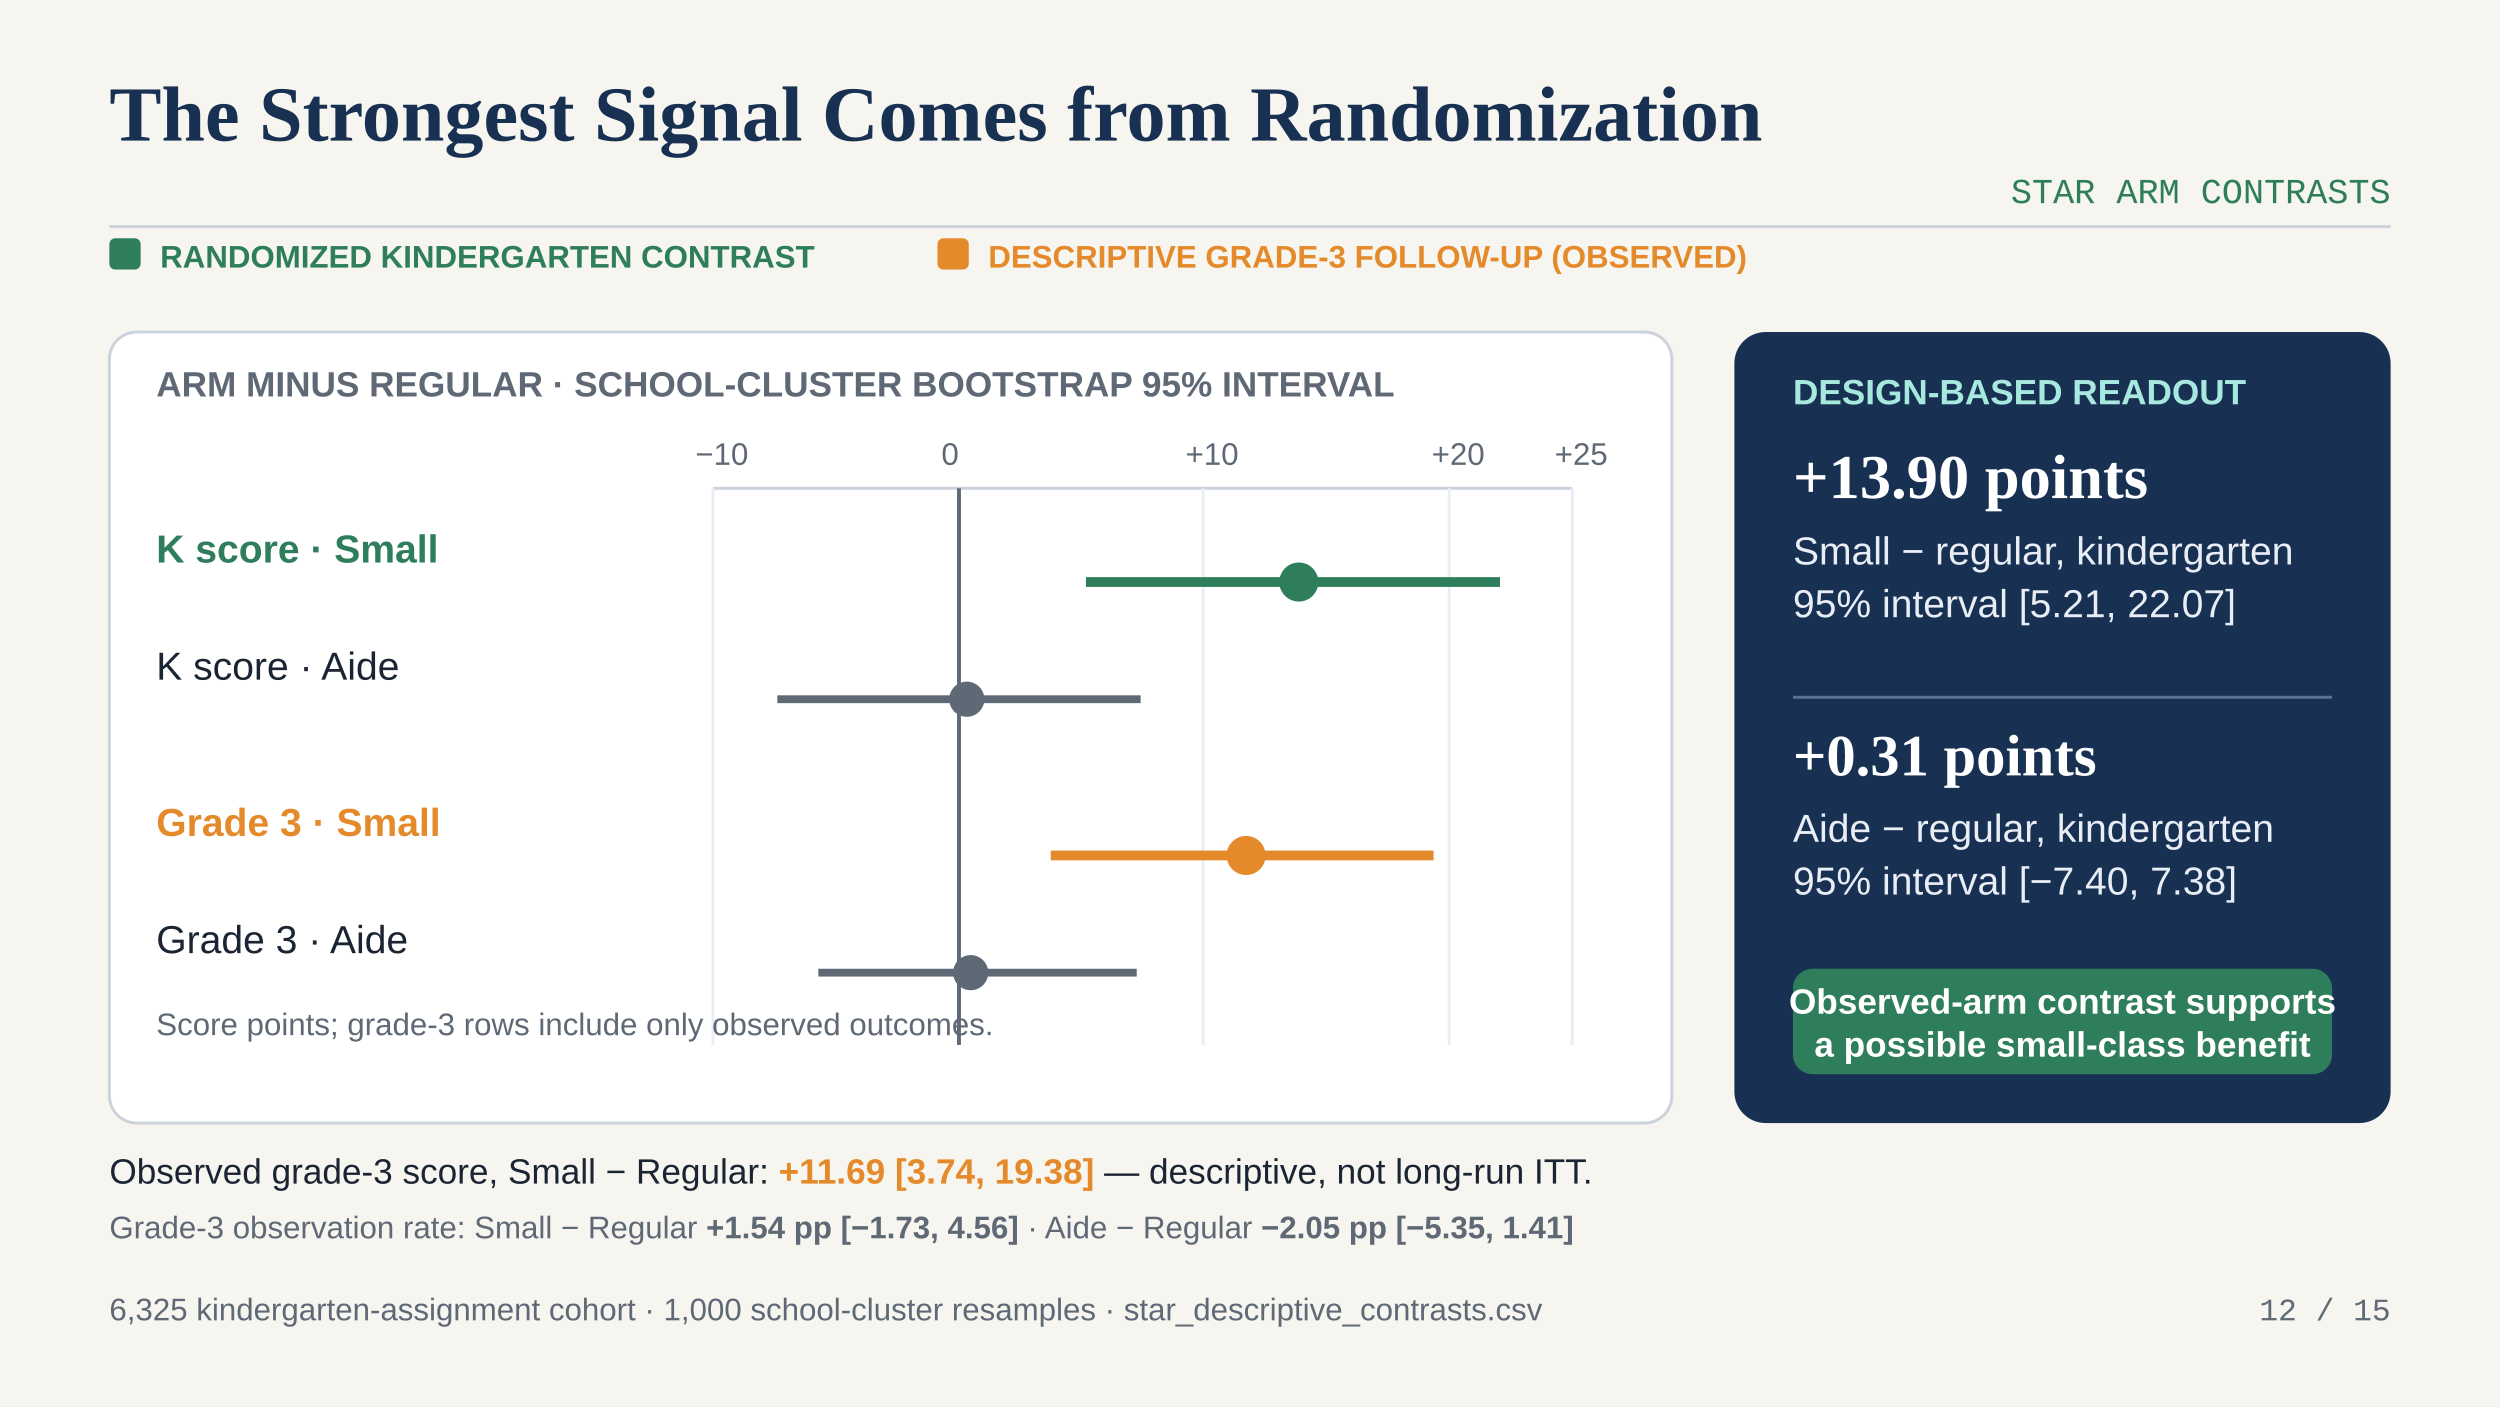
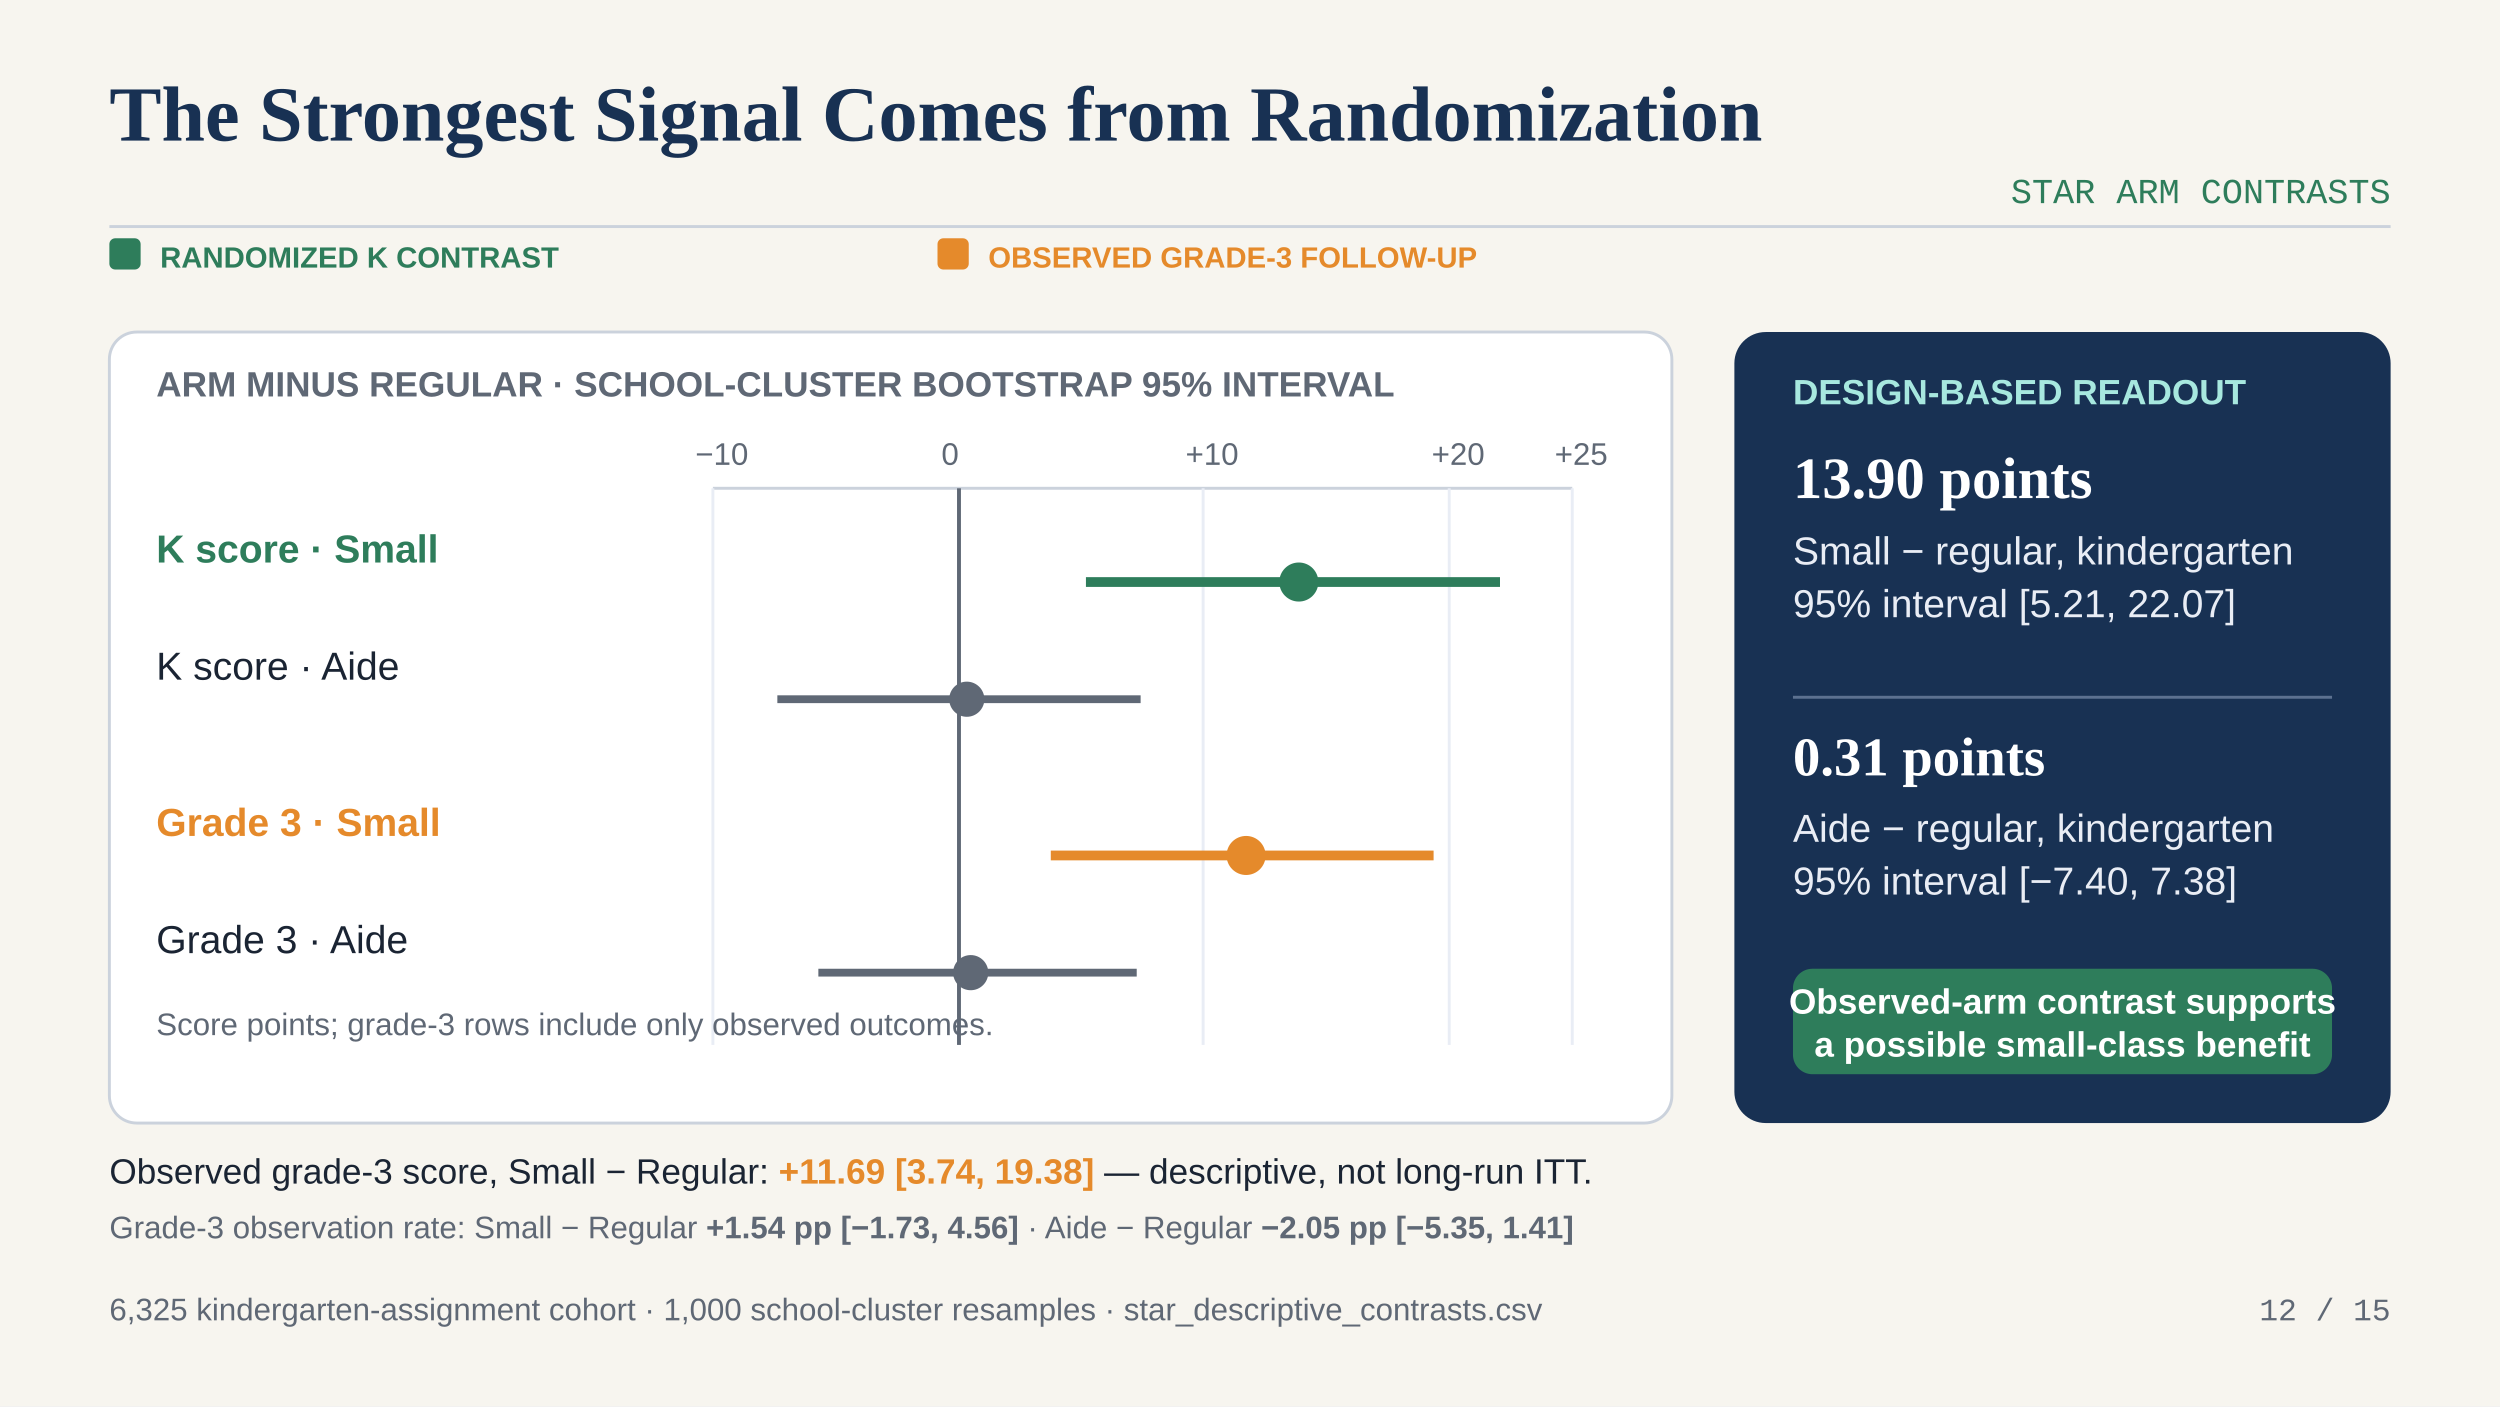
<svg xmlns="http://www.w3.org/2000/svg" viewBox="0 0 1280 720" width="1280" height="720" data-pptx-page-role="content">
  <rect id="page-background-12" data-pptx-role="background" x="0" y="0" width="1280" height="720" fill="#F7F5EF" />
  <g id="header-12" data-pptx-bounds="56 34 1168 88">
    <text x="56" y="72" font-family="Georgia, Times New Roman, serif" font-size="40" font-weight="700" fill="#183153">The Strongest Signal Comes from Randomization</text>
    <text x="1224" y="104" text-anchor="end" font-family="Consolas, Courier New, monospace" font-size="18" fill="#2E7D5B">STAR ARM CONTRASTS</text>
    <line x1="56" y1="116" x2="1224" y2="116" stroke="#CBD2DC" stroke-width="1.5" />
  </g>
  <g id="evidence-legend-12" data-pptx-bounds="56 122 1168 34">
    <rect x="56" y="122" width="16" height="16" rx="3" fill="#2E7D5B" />
-     <text x="82" y="137" font-family="Arial, Helvetica, sans-serif" font-size="16" font-weight="700" fill="#2E7D5B">RANDOMIZED KINDERGARTEN CONTRAST</text>
+     <text x="82" y="137" data-pptx-frame="82 119 280 24" font-family="Arial, Helvetica, sans-serif" font-size="15" font-weight="700" fill="#2E7D5B">RANDOMIZED K CONTRAST</text>
    <rect x="480" y="122" width="16" height="16" rx="3" fill="#E58A2B" />
-     <text x="506" y="137" font-family="Arial, Helvetica, sans-serif" font-size="16" font-weight="700" fill="#E58A2B">DESCRIPTIVE GRADE-3 FOLLOW-UP (OBSERVED)</text>
+     <text x="506" y="137" data-pptx-frame="506 119 310 24" font-family="Arial, Helvetica, sans-serif" font-size="15" font-weight="700" fill="#E58A2B">OBSERVED GRADE-3 FOLLOW-UP</text>
  </g>
  <g id="forest-plot-12" data-pptx-bounds="56 170 800 405">
    <rect x="56" y="170" width="800" height="405" rx="14" fill="#FFFFFF" stroke="#CBD2DC" stroke-width="1.5" />
    <text x="80" y="203" font-family="Arial, Helvetica, sans-serif" font-size="18" font-weight="700" fill="#5F6875">ARM MINUS REGULAR · SCHOOL-CLUSTER BOOTSTRAP 95% INTERVAL</text>
    <text x="356" y="238" font-family="Arial, Helvetica, sans-serif" font-size="16" fill="#5F6875">−10</text>
    <text x="482" y="238" font-family="Arial, Helvetica, sans-serif" font-size="16" fill="#5F6875">0</text>
    <text x="607" y="238" font-family="Arial, Helvetica, sans-serif" font-size="16" fill="#5F6875">+10</text>
    <text x="733" y="238" font-family="Arial, Helvetica, sans-serif" font-size="16" fill="#5F6875">+20</text>
    <text x="796" y="238" font-family="Arial, Helvetica, sans-serif" font-size="16" fill="#5F6875">+25</text>
    <g id="chartArea">
      <line x1="365" y1="250" x2="805" y2="250" stroke="#CBD2DC" stroke-width="1.5" />
      <line x1="491" y1="250" x2="491" y2="535" stroke="#5F6875" stroke-width="2" />
      <line x1="365" y1="250" x2="365" y2="535" stroke="#E9EDF5" stroke-width="1.5" />
      <line x1="616" y1="250" x2="616" y2="535" stroke="#E9EDF5" stroke-width="1.5" />
      <line x1="742" y1="250" x2="742" y2="535" stroke="#E9EDF5" stroke-width="1.5" />
      <line x1="805" y1="250" x2="805" y2="535" stroke="#E9EDF5" stroke-width="1.5" />
      <line x1="556" y1="298" x2="768" y2="298" stroke="#2E7D5B" stroke-width="5" />
      <circle cx="665" cy="298" r="10" fill="#2E7D5B" />
      <line x1="398" y1="358" x2="584" y2="358" stroke="#5F6875" stroke-width="4" />
      <circle cx="495" cy="358" r="9" fill="#5F6875" />
      <line x1="538" y1="438" x2="734" y2="438" stroke="#E58A2B" stroke-width="5" />
      <circle cx="638" cy="438" r="10" fill="#E58A2B" />
      <line x1="419" y1="498" x2="582" y2="498" stroke="#5F6875" stroke-width="4" />
      <circle cx="497" cy="498" r="9" fill="#5F6875" />
    </g>
    <text x="80" y="288" font-family="Arial, Helvetica, sans-serif" font-size="20" font-weight="700" fill="#2E7D5B">K score · Small</text>
    <text x="80" y="348" font-family="Arial, Helvetica, sans-serif" font-size="20" fill="#1A2433">K score · Aide</text>
    <text x="80" y="428" font-family="Arial, Helvetica, sans-serif" font-size="20" font-weight="700" fill="#E58A2B">Grade 3 · Small</text>
    <text x="80" y="488" font-family="Arial, Helvetica, sans-serif" font-size="20" fill="#1A2433">Grade 3 · Aide</text>
    <text x="80" y="530" font-family="Arial, Helvetica, sans-serif" font-size="16" fill="#5F6875">Score points; grade-3 rows include only observed outcomes.</text>
  </g>
  <g id="contrast-conclusion-12" data-pptx-bounds="888 170 336 405">
    <rect x="888" y="170" width="336" height="405" rx="16" fill="#183153" />
-     <text x="918" y="207" font-family="Arial, Helvetica, sans-serif" font-size="18" font-weight="700" fill="#A7E8DF">DESIGN-BASED READOUT</text>
-     <text x="918" y="255" font-family="Georgia, Times New Roman, serif" font-size="32" font-weight="700" fill="#FFFFFF">+13.90 points</text>
+     <text x="918" y="207" data-pptx-frame="918 184 266 30" font-family="Arial, Helvetica, sans-serif" font-size="18" font-weight="700" fill="#A7E8DF">DESIGN-BASED READOUT</text>
+     <text x="918" y="255" data-pptx-frame="918 220 276 44" font-family="Georgia, Times New Roman, serif" font-size="30" font-weight="700" fill="#FFFFFF">13.90 points</text>
    <text x="918" y="289" font-family="Arial, Helvetica, sans-serif" font-size="20" fill="#E9EDF5">Small − regular, kindergarten<tspan x="918" dy="27">95% interval [5.21, 22.07]</tspan>
    </text>
    <line x1="918" y1="357" x2="1194" y2="357" stroke="#5C7190" stroke-width="1.5" />
-     <text x="918" y="397" font-family="Georgia, Times New Roman, serif" font-size="30" font-weight="700" fill="#FFFFFF">+0.31 points</text>
+     <text x="918" y="397" data-pptx-frame="918 364 276 42" font-family="Georgia, Times New Roman, serif" font-size="28" font-weight="700" fill="#FFFFFF">0.31 points</text>
    <text x="918" y="431" font-family="Arial, Helvetica, sans-serif" font-size="20" fill="#E9EDF5">Aide − regular, kindergarten<tspan x="918" dy="27">95% interval [−7.40, 7.38]</tspan>
    </text>
    <rect x="918" y="496" width="276" height="54" rx="10" fill="#2E7D5B" />
    <text x="1056" y="519" text-anchor="middle" font-family="Arial, Helvetica, sans-serif" font-size="18" font-weight="700" fill="#FFFFFF">Observed-arm contrast supports<tspan x="1056" dy="22">a possible small-class benefit</tspan>
    </text>
  </g>
  <g id="followup-caveat-12" data-pptx-bounds="56 584 1168 58">
    <text x="56" y="606" font-family="Arial, Helvetica, sans-serif" font-size="18" fill="#1A2433">Observed grade-3 score, Small − Regular: <tspan font-weight="700" fill="#E58A2B">+11.69 [3.74, 19.38]</tspan> — descriptive, not long-run ITT.</text>
    <text x="56" y="634" font-family="Arial, Helvetica, sans-serif" font-size="16" fill="#5F6875">Grade-3 observation rate: Small − Regular <tspan font-weight="700">+1.54 pp [−1.73, 4.56]</tspan> · Aide − Regular <tspan font-weight="700">−2.05 pp [−5.35, 1.41]</tspan>
    </text>
  </g>
  <g id="footer-12" data-pptx-bounds="56 651 1168 37">
    <text x="56" y="676" font-family="Arial, Helvetica, sans-serif" font-size="16" fill="#5F6875">6,325 kindergarten-assignment cohort · 1,000 school-cluster resamples · star_descriptive_contrasts.csv</text>
    <text x="1224" y="676" text-anchor="end" font-family="Consolas, Courier New, monospace" font-size="16" fill="#5F6875">12 / 15</text>
  </g>
</svg>
